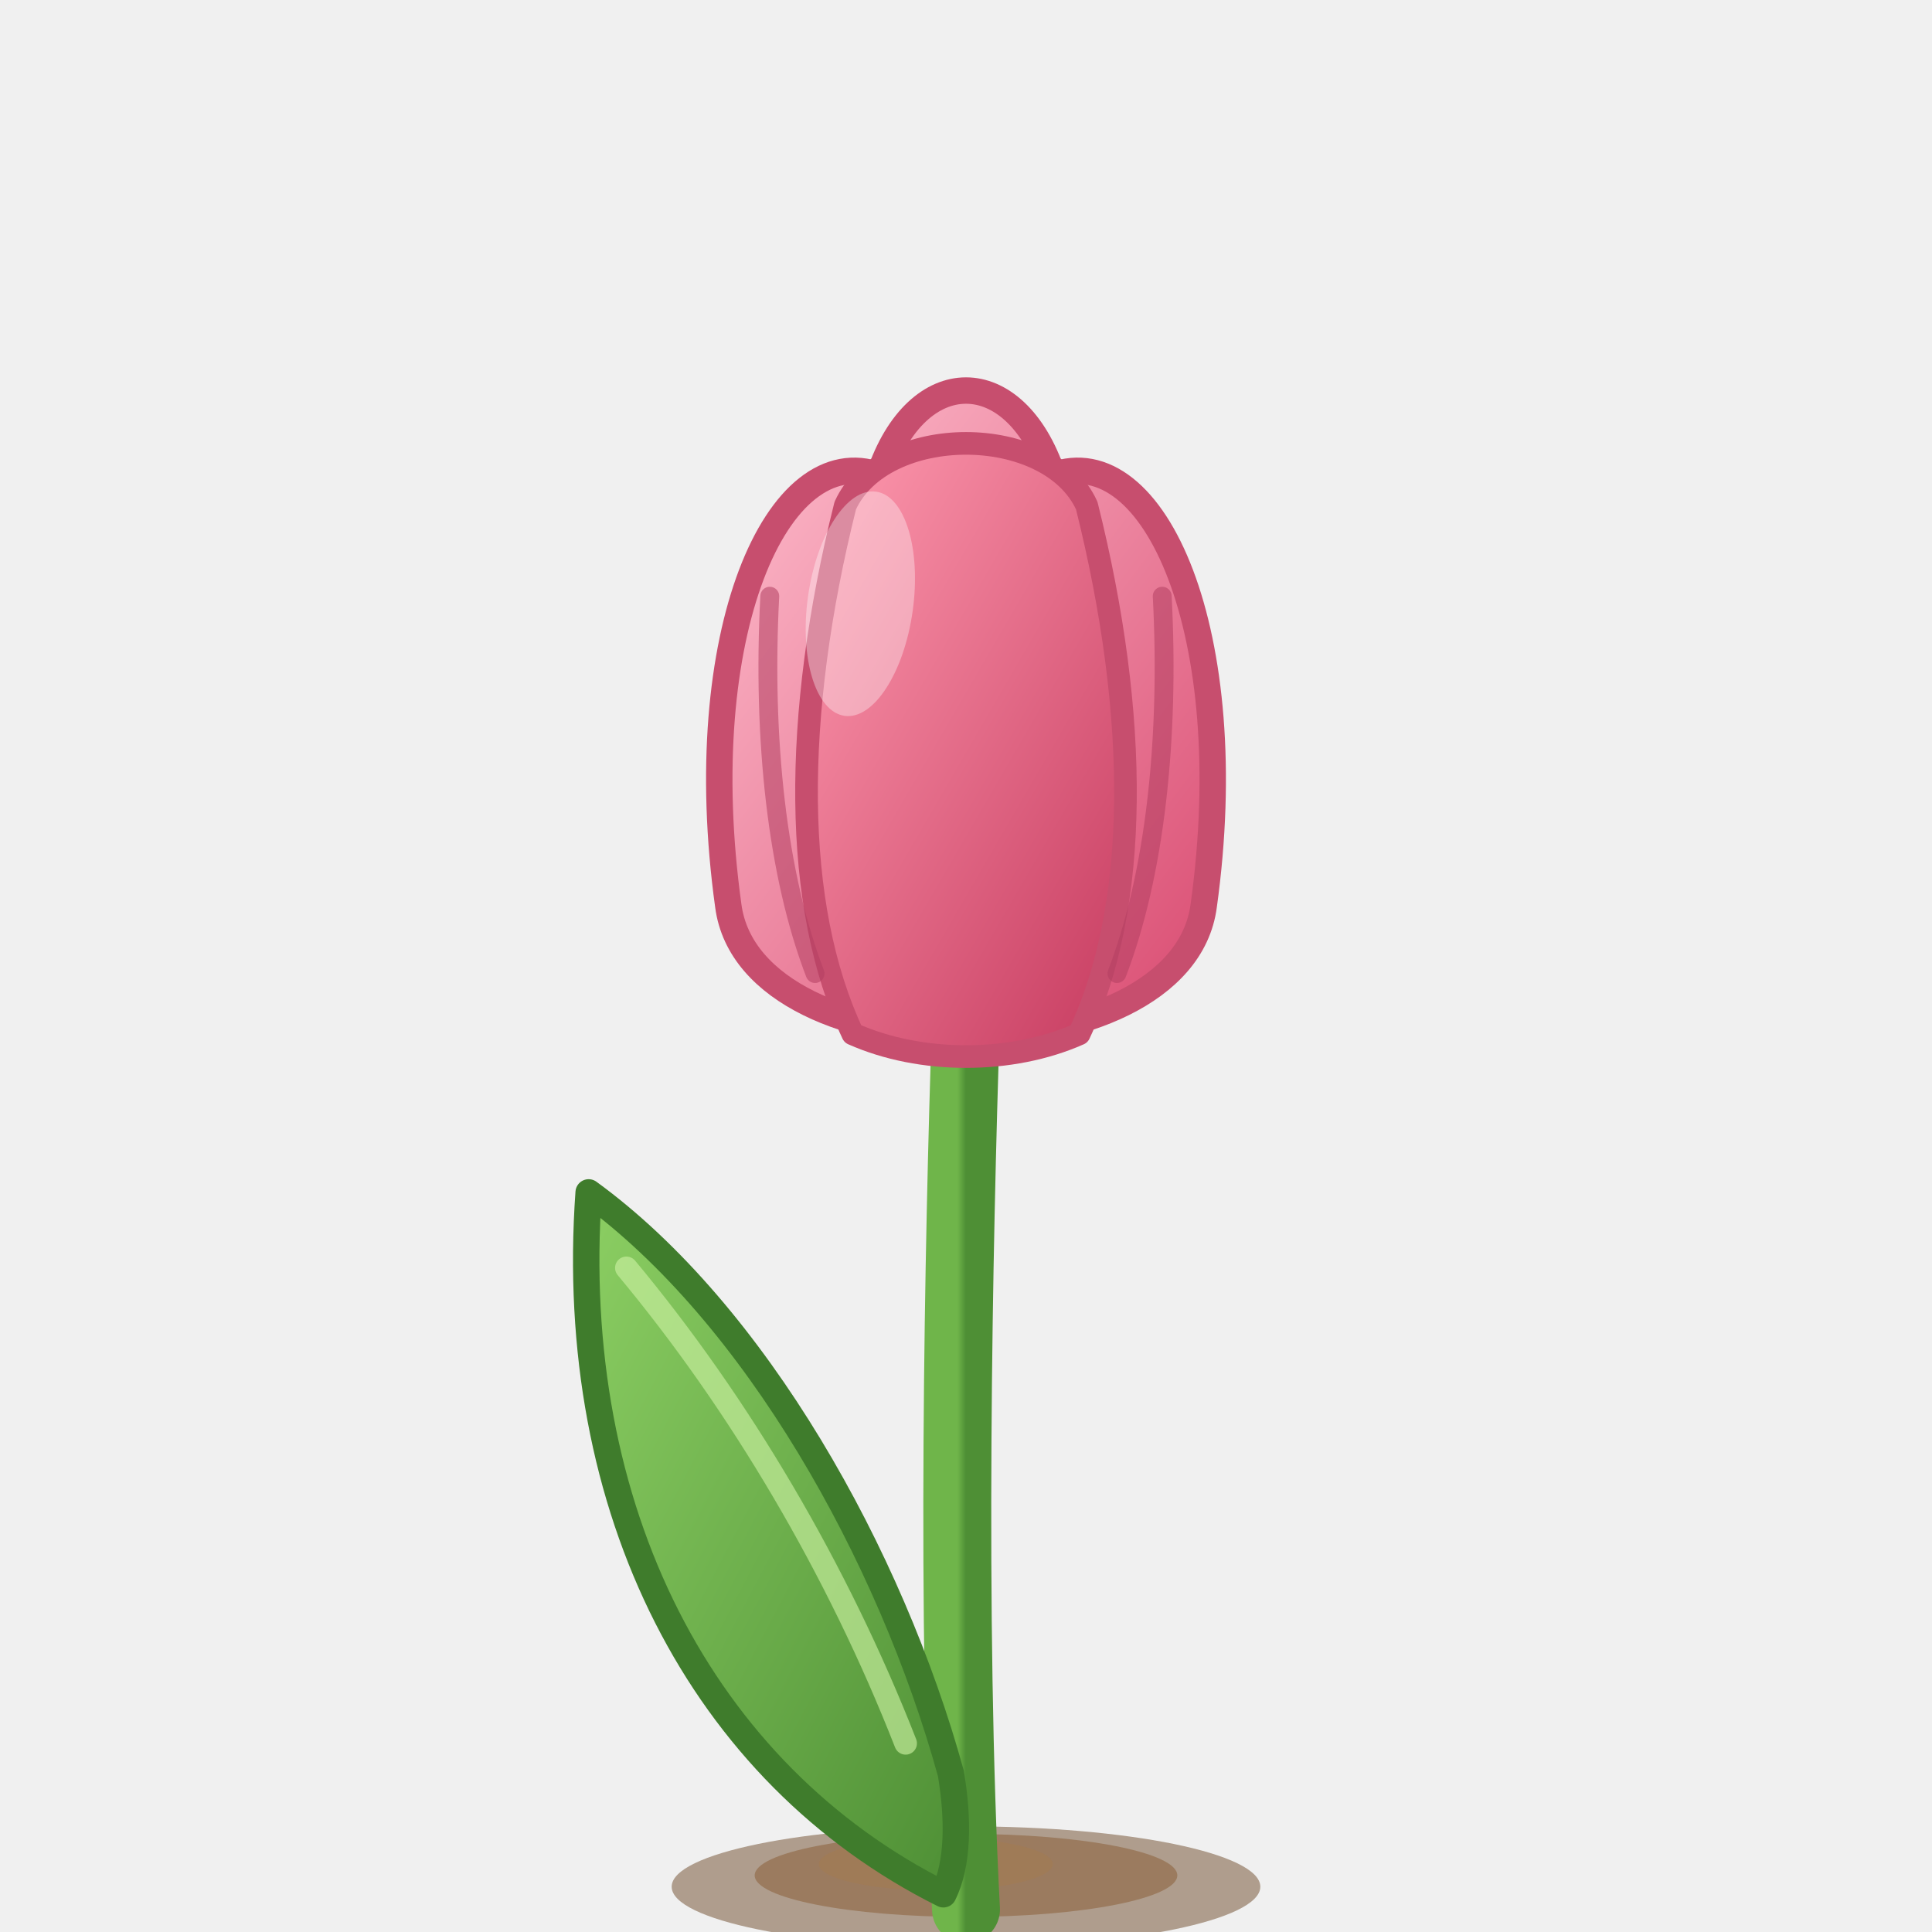
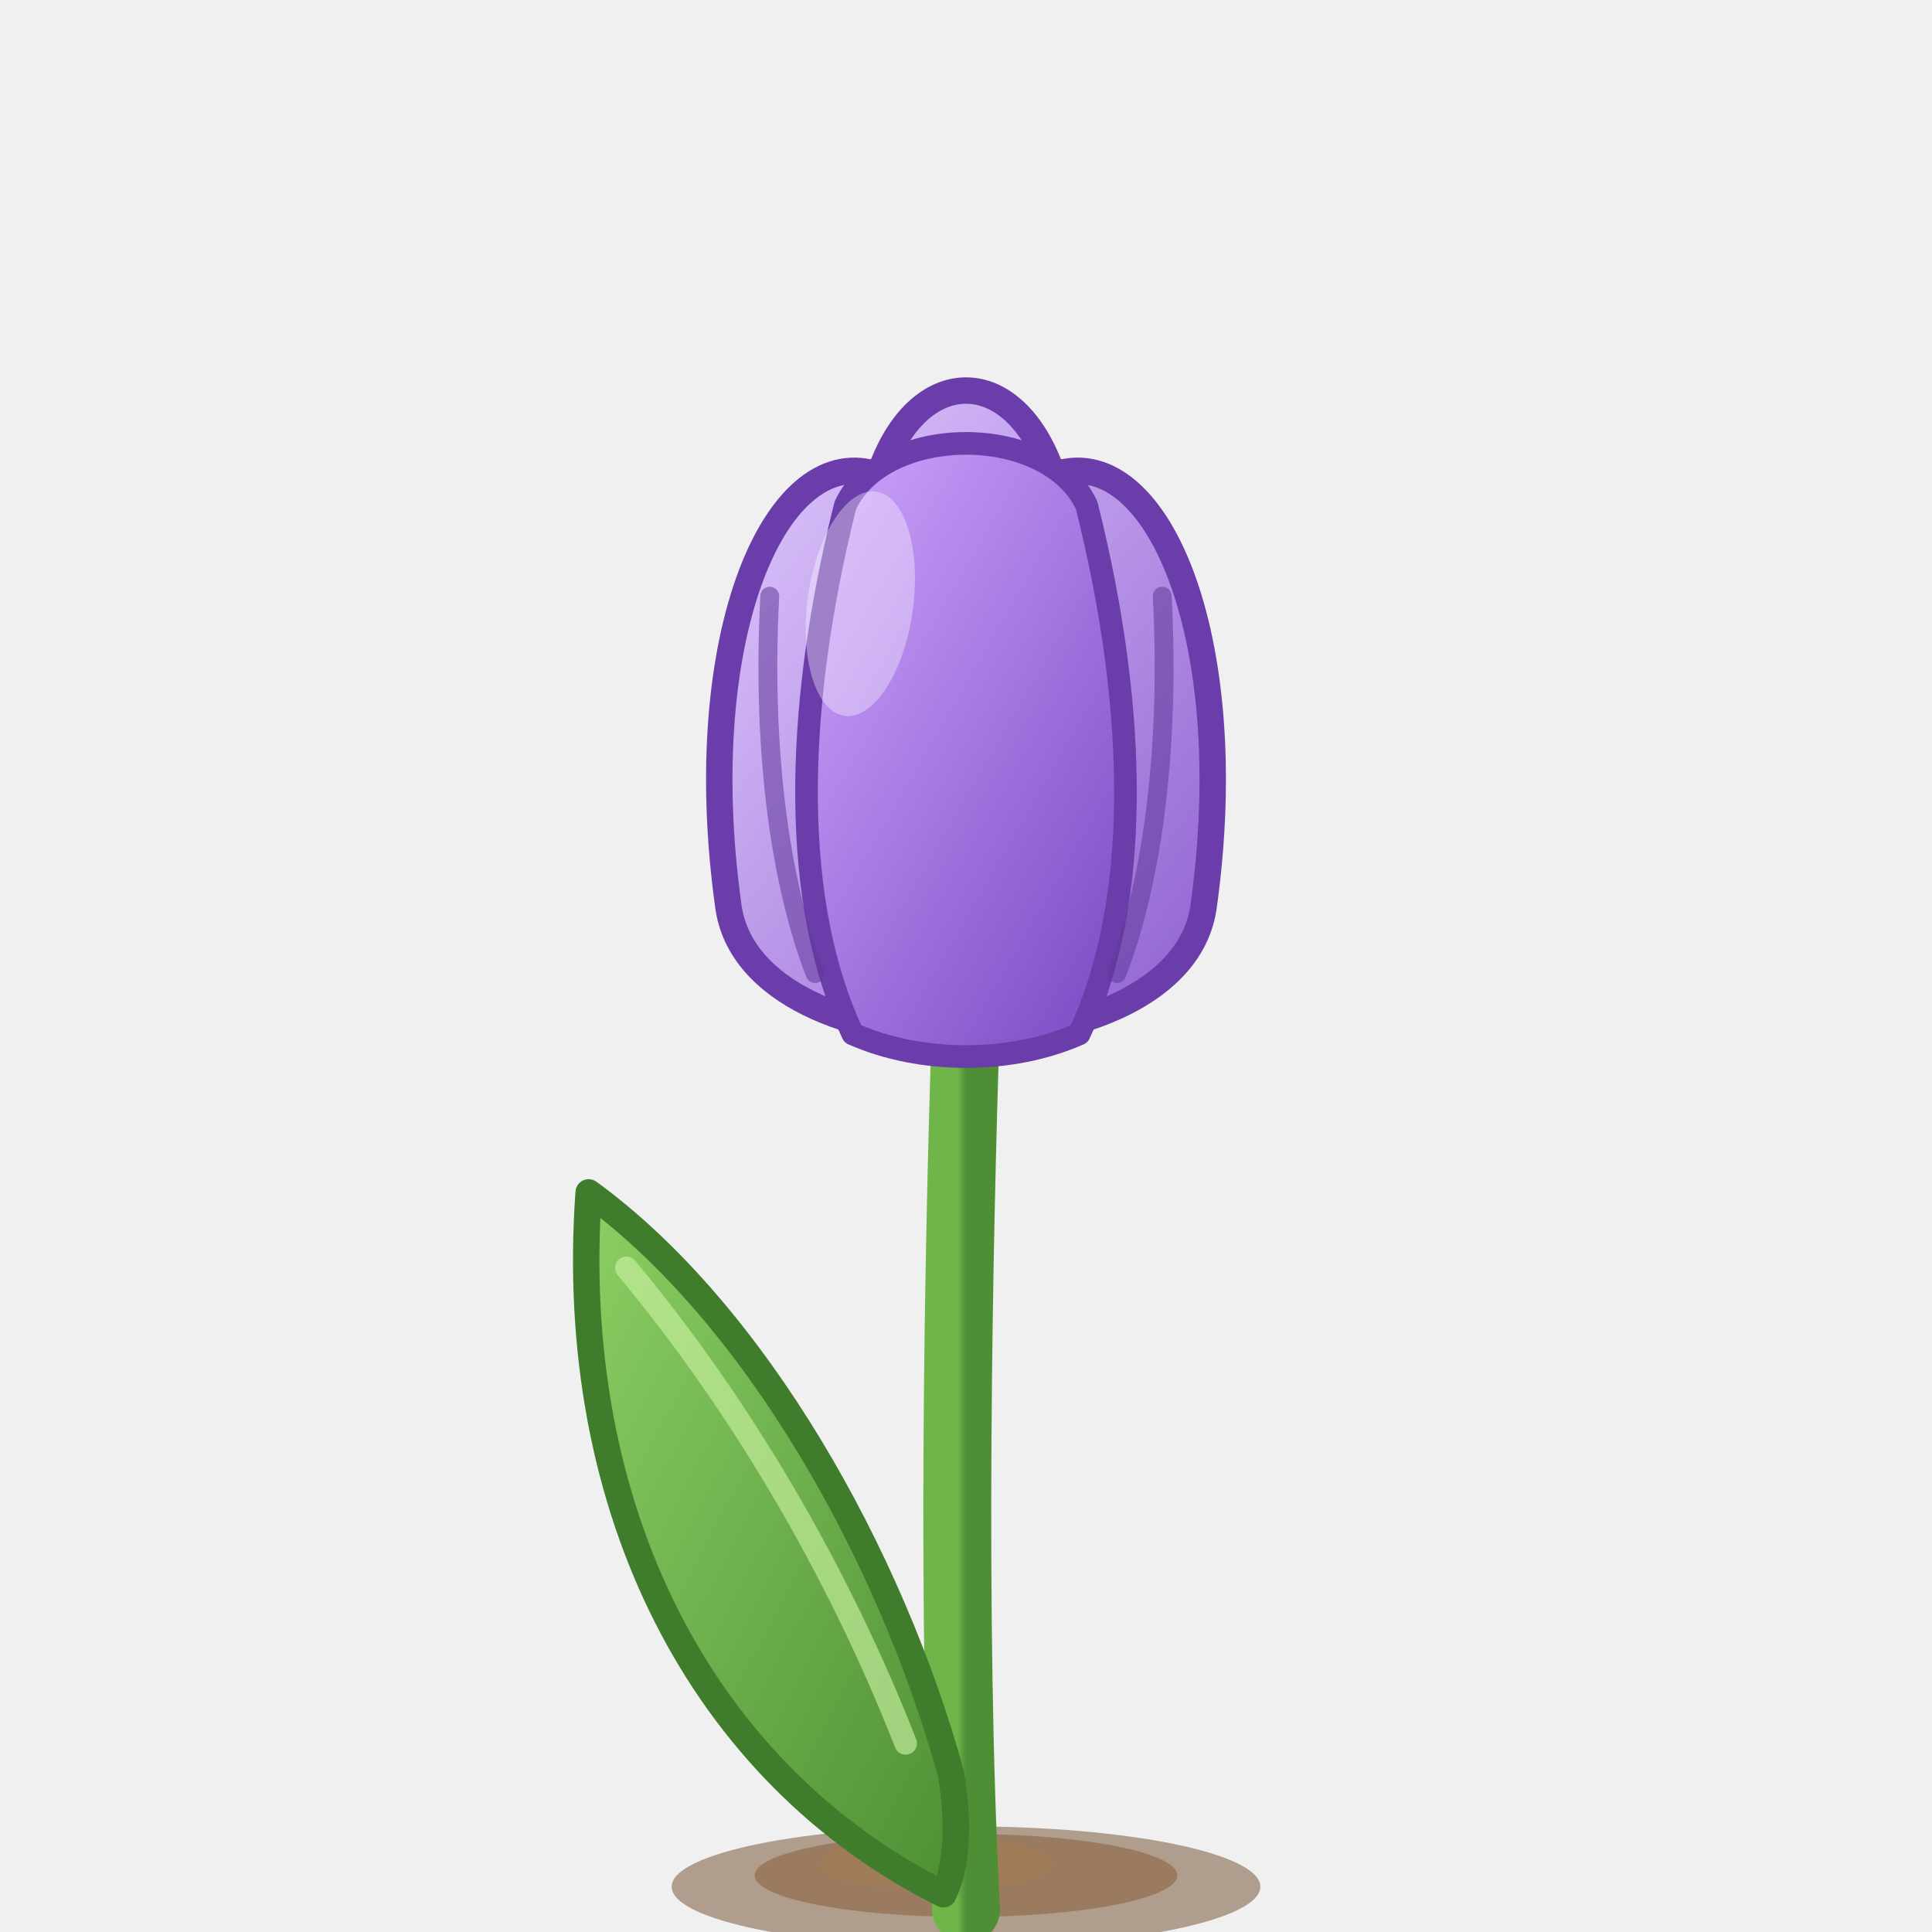
<svg xmlns="http://www.w3.org/2000/svg" width="512" height="512" viewBox="0 0 512 512">
  <defs>
    <linearGradient id="cup" x1="0" y1="0" x2="1" y2="1">
-       <stop offset="0" stop-color="#ffc0cf" />
-       <stop offset="1" stop-color="#d94a70" />
+       <stop offset="0" stop-color="#e2ccff" />
+       <stop offset="1" stop-color="#8e5fd0" />
    </linearGradient>
    <linearGradient id="cupfront" x1="0" y1="0" x2="0.9" y2="1">
-       <stop offset="0" stop-color="#ff9bb0" />
-       <stop offset="1" stop-color="#c93f63" />
+       <stop offset="0" stop-color="#cfa6ff" />
+       <stop offset="1" stop-color="#7e4bc4" />
    </linearGradient>
    <linearGradient id="stem" x1="0" y1="0" x2="1" y2="0">
      <stop offset="0" stop-color="#6fb54a" />
      <stop offset="1" stop-color="#4e8f35" />
    </linearGradient>
    <linearGradient id="leaf" x1="0" y1="0" x2="1" y2="1">
      <stop offset="0" stop-color="#8ccf63" />
      <stop offset="1" stop-color="#4e8f35" />
    </linearGradient>
  </defs>
  <ellipse cx="256" cy="500" rx="78" ry="16" fill="#6d4a2a" opacity="0.50" />
  <ellipse cx="256" cy="497" rx="56" ry="11" fill="#8a5f38" opacity="0.55" />
  <ellipse cx="248" cy="494" rx="31" ry="7" fill="#a4794e" opacity="0.45" />
  <path d="M256 506 C252 430 254 330 256 270" stroke="url(#stem)" stroke-width="18" fill="none" stroke-linecap="round" />
  <path d="M250 502 C186 470 150 400 156 316 C200 348 236 412 252 470 C254 482 254 494 250 502 Z" fill="url(#leaf)" stroke="#3f7c2c" stroke-width="7" stroke-linejoin="round" />
  <path d="M166 336 C196 372 222 416 240 462" stroke="#c9ef9f" stroke-width="6" fill="none" stroke-linecap="round" opacity="0.65" />
-   <path d="M193 240 C183 168 206 116 233 126 C243 96 269 96 279 126 C306 116 329 168 319 240 C313 286 199 286 193 240 Z" fill="url(#cup)" stroke="#c74e6e" stroke-width="7" stroke-linejoin="round" />
-   <path d="M224 134 C210 190 210 240 226 274 C244 282 268 282 286 274 C302 240 302 190 288 134 C278 112 234 112 224 134 Z" fill="url(#cupfront)" stroke="#c74e6e" stroke-width="6" stroke-linejoin="round" />
+   <path d="M193 240 C183 168 206 116 233 126 C243 96 269 96 279 126 C306 116 329 168 319 240 C313 286 199 286 193 240 Z" fill="url(#cup)" stroke="#6a3daa" stroke-width="7" stroke-linejoin="round" />
+   <path d="M224 134 C210 190 210 240 226 274 C244 282 268 282 286 274 C302 240 302 190 288 134 C278 112 234 112 224 134 Z" fill="url(#cupfront)" stroke="#6a3daa" stroke-width="6" stroke-linejoin="round" />
  <ellipse cx="228" cy="160" rx="14" ry="30" transform="rotate(8 228 160)" fill="#ffffff" opacity="0.35" />
-   <path d="M204 158 C202 196 206 232 216 258" stroke="#b23e60" stroke-width="5" fill="none" stroke-linecap="round" opacity="0.55" />
-   <path d="M308 158 C310 196 306 232 296 258" stroke="#b23e60" stroke-width="5" fill="none" stroke-linecap="round" opacity="0.55" />
+   <path d="M204 158 C202 196 206 232 216 258" stroke="#5e3699" stroke-width="5" fill="none" stroke-linecap="round" opacity="0.55" />
+   <path d="M308 158 C310 196 306 232 296 258" stroke="#5e3699" stroke-width="5" fill="none" stroke-linecap="round" opacity="0.55" />
</svg>
